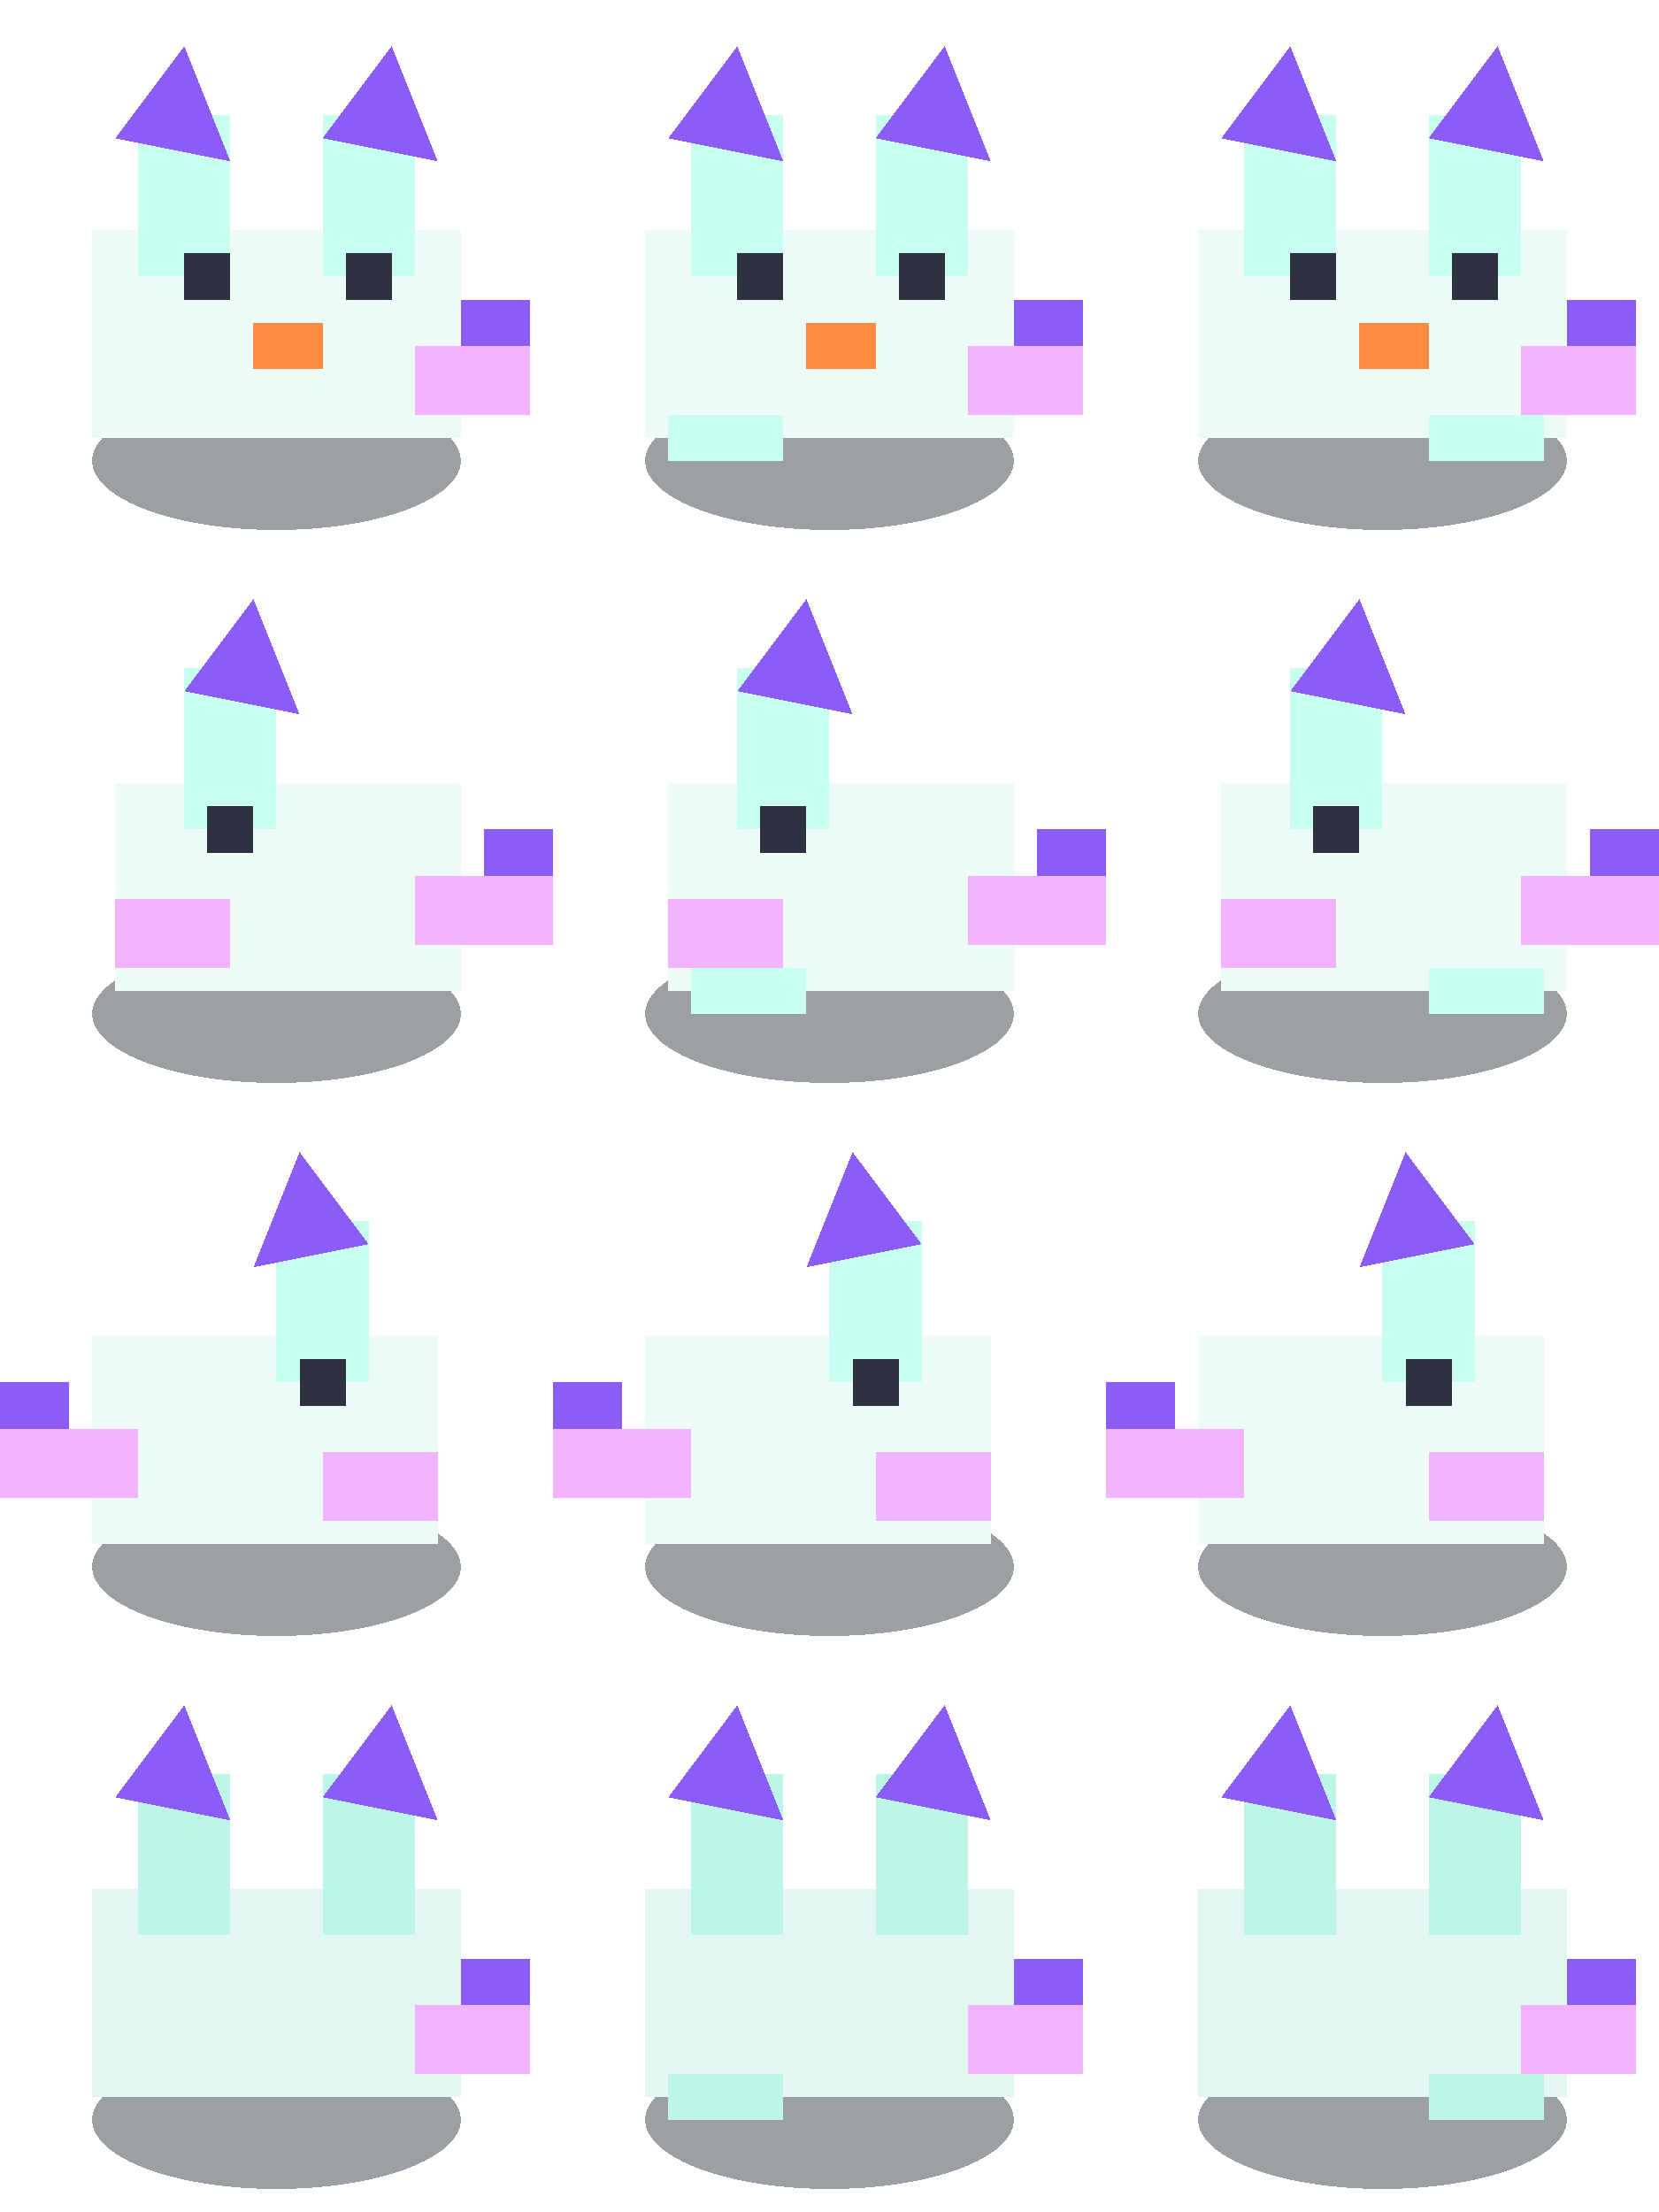
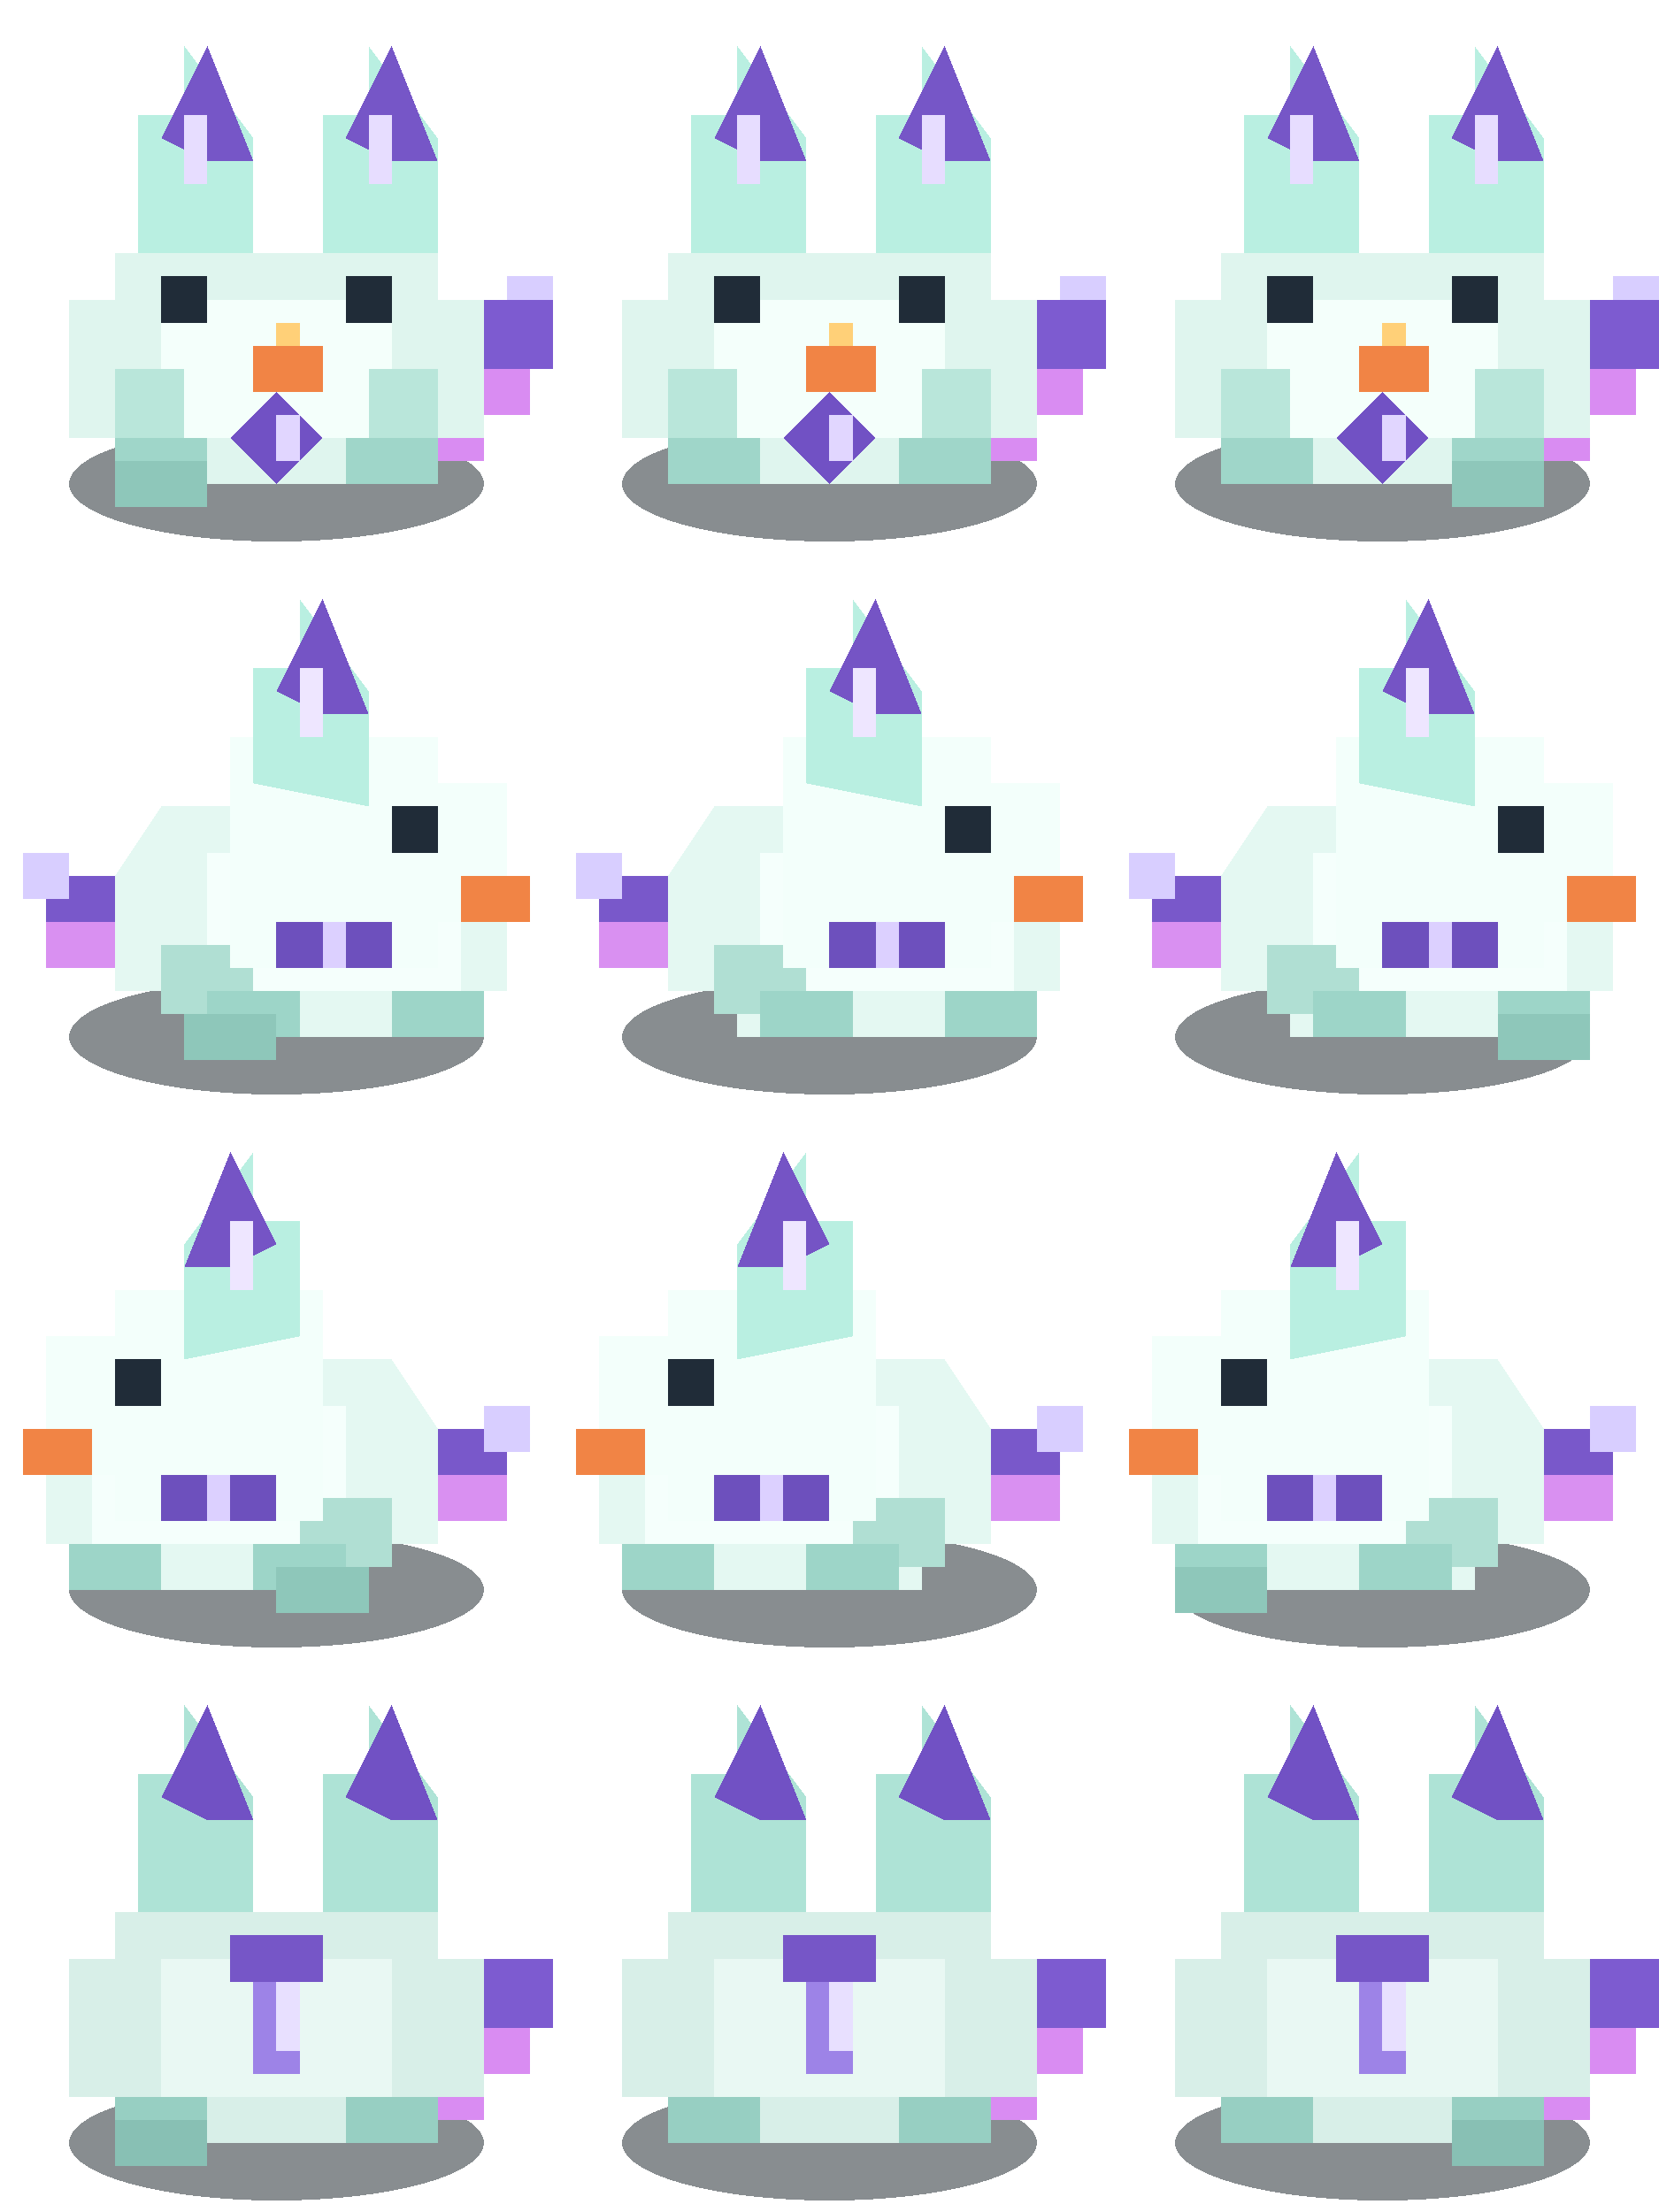
<svg xmlns="http://www.w3.org/2000/svg" width="72" height="96" viewBox="0 0 72 96" shape-rendering="crispEdges">
  <defs>
-     <g id="pet-down">
-       <ellipse cx="12" cy="20" rx="8" ry="3" fill="#071019" opacity=".4" />
-       <path d="M4 10h16v9H4z" fill="#eefcf7" />
-       <path d="M6 5h4v7H6zM14 5h4v7h-4z" fill="#c8fff0" />
-       <path d="M5 6l3-4 2 5zM14 6l3-4 2 5z" fill="#8b5cf6" />
-       <rect x="8" y="11" width="2" height="2" fill="#2d3140" />
-       <rect x="15" y="11" width="2" height="2" fill="#2d3140" />
-       <rect x="11" y="14" width="3" height="2" fill="#ff8c42" />
-       <path d="M18 15h5v3h-5z" fill="#f2b4ff" />
-       <rect x="20" y="13" width="3" height="2" fill="#8b5cf6" />
+     <g id="shadow">
+       <ellipse cx="12" cy="21" rx="9" ry="2.5" fill="#061018" opacity=".48" />
    </g>
-     <g id="pet-side">
-       <ellipse cx="12" cy="20" rx="8" ry="3" fill="#071019" opacity=".4" />
-       <path d="M5 10h15v9H5z" fill="#eefcf7" />
-       <path d="M8 5h4v7H8z" fill="#c8fff0" />
-       <path d="M8 6l3-4 2 5z" fill="#8b5cf6" />
-       <rect x="9" y="11" width="2" height="2" fill="#2d3140" />
-       <rect x="5" y="15" width="5" height="3" fill="#f2b4ff" />
-       <path d="M18 14h6v3h-6z" fill="#f2b4ff" />
-       <rect x="21" y="12" width="3" height="2" fill="#8b5cf6" />
+     <g id="down">
+       <use href="#shadow" />
+       <path d="M18 15h5v3h-2v2h-5v-3h2z" fill="#d98cf2" />
+       <rect x="21" y="13" width="3" height="3" fill="#7d5bd0" />
+       <rect x="22" y="12" width="2" height="1" fill="#d8ceff" />
+       <path d="M5 11h14v2h2v6h-3v2H6v-2H3v-6h2z" fill="#dff5ee" />
+       <rect x="7" y="13" width="10" height="6" fill="#f4fffb" />
+       <rect x="5" y="16" width="3" height="3" fill="#b9e6da" />
+       <rect x="16" y="16" width="3" height="3" fill="#b9e6da" />
+       <path d="M6 11V5h2V2l3 4v5z" fill="#b9efe1" />
+       <path d="M14 11V5h2V2l3 4v5z" fill="#b9efe1" />
+       <path d="M7 6l2-4 2 5H9zM15 6l2-4 2 5h-2z" fill="#7656c7" />
+       <rect x="8" y="5" width="1" height="3" fill="#e7ddff" />
+       <rect x="16" y="5" width="1" height="3" fill="#e7ddff" />
+       <rect x="7" y="12" width="2" height="2" fill="#202c38" />
+       <rect x="15" y="12" width="2" height="2" fill="#202c38" />
+       <rect x="11" y="15" width="3" height="2" fill="#f18445" />
+       <rect x="12" y="14" width="1" height="1" fill="#ffd078" />
+       <polygon points="12,17 14,19 12,21 10,19" fill="#7151c4" />
+       <rect x="12" y="18" width="1" height="2" fill="#e1d6ff" />
+       <rect x="5" y="19" width="4" height="2" fill="#9fd6c9" />
+       <rect x="15" y="19" width="4" height="2" fill="#9fd6c9" />
    </g>
-     <g id="pet-up">
-       <ellipse cx="12" cy="20" rx="8" ry="3" fill="#071019" opacity=".4" />
-       <path d="M4 10h16v9H4z" fill="#e3f7f2" />
-       <path d="M6 5h4v7H6zM14 5h4v7h-4z" fill="#bdf5e8" />
-       <path d="M5 6l3-4 2 5zM14 6l3-4 2 5z" fill="#8b5cf6" />
-       <path d="M18 15h5v3h-5z" fill="#f2b4ff" />
-       <rect x="20" y="13" width="3" height="2" fill="#8b5cf6" />
+     <g id="side">
+       <use href="#shadow" />
+       <path d="M5 15H2v3h5v2h5v-3H8v-3H5z" fill="#d990f1" />
+       <rect x="2" y="14" width="3" height="2" fill="#7958ca" />
+       <rect x="1" y="13" width="2" height="2" fill="#d8ceff" />
+       <path d="M7 11h12l3 3v5h-3v2H8v-2H5v-5z" fill="#e4f8f2" />
+       <rect x="9" y="13" width="11" height="6" fill="#f5fffc" />
+       <rect x="7" y="17" width="4" height="3" fill="#b0dfd3" />
+       <path d="M10 8h9v2h3v6h-3v2h-9z" fill="#f3fffb" />
+       <path d="M11 10V5h2V2l3 4v5z" fill="#b9efe1" />
+       <path d="M12 6l2-4 2 5h-2z" fill="#7554c5" />
+       <rect x="13" y="5" width="1" height="3" fill="#eee6ff" />
+       <rect x="17" y="11" width="2" height="2" fill="#202c38" />
+       <rect x="20" y="14" width="3" height="2" fill="#f18445" />
+       <rect x="12" y="16" width="5" height="2" fill="#6d50bd" />
+       <rect x="14" y="16" width="1" height="2" fill="#dcd0ff" />
+       <rect x="9" y="19" width="4" height="2" fill="#9dd5c8" />
+       <rect x="17" y="19" width="4" height="2" fill="#9dd5c8" />
+     </g>
+     <g id="up">
+       <use href="#shadow" />
+       <path d="M18 15h5v3h-2v2h-5v-3h2z" fill="#d98cf2" />
+       <rect x="21" y="13" width="3" height="3" fill="#7d5bd0" />
+       <path d="M5 11h14v2h2v6h-3v2H6v-2H3v-6h2z" fill="#d8efe8" />
+       <rect x="7" y="13" width="10" height="6" fill="#e9f8f3" />
+       <path d="M6 11V5h2V2l3 4v5z" fill="#aee3d6" />
+       <path d="M14 11V5h2V2l3 4v5z" fill="#aee3d6" />
+       <path d="M7 6l2-4 2 5H9zM15 6l2-4 2 5h-2z" fill="#7151c4" />
+       <rect x="10" y="12" width="4" height="2" fill="#7656c7" />
+       <rect x="11" y="14" width="2" height="4" fill="#9d83e7" />
+       <rect x="12" y="14" width="1" height="3" fill="#e8e0ff" />
+       <rect x="5" y="19" width="4" height="2" fill="#97cfc2" />
+       <rect x="15" y="19" width="4" height="2" fill="#97cfc2" />
    </g>
  </defs>
  <g transform="translate(0 0)">
-     <use href="#pet-down" />
+     <use href="#down" />
+     <rect x="5" y="20" width="4" height="2" fill="#8ec7ba" />
  </g>
  <g transform="translate(24 0)">
-     <use href="#pet-down" />
-     <rect x="5" y="18" width="5" height="2" fill="#c8fff0" />
+     <use href="#down" />
  </g>
  <g transform="translate(48 0)">
-     <use href="#pet-down" />
-     <rect x="14" y="18" width="5" height="2" fill="#c8fff0" />
+     <use href="#down" />
+     <rect x="15" y="20" width="4" height="2" fill="#8ec7ba" />
  </g>
  <g transform="translate(0 24)">
-     <use href="#pet-side" />
+     <use href="#side" />
+     <rect x="8" y="20" width="4" height="2" fill="#8ec7ba" />
  </g>
  <g transform="translate(24 24)">
-     <use href="#pet-side" />
-     <rect x="6" y="18" width="5" height="2" fill="#c8fff0" />
+     <use href="#side" />
  </g>
  <g transform="translate(48 24)">
-     <use href="#pet-side" />
-     <rect x="14" y="18" width="5" height="2" fill="#c8fff0" />
+     <use href="#side" />
+     <rect x="17" y="20" width="4" height="2" fill="#8ec7ba" />
  </g>
-   <g transform="translate(0 48) scale(-1 1) translate(-24 0)">
-     <use href="#pet-side" />
+   <g transform="translate(24 48) scale(-1 1)">
+     <use href="#side" />
+     <rect x="8" y="20" width="4" height="2" fill="#8ec7ba" />
  </g>
-   <g transform="translate(24 48) scale(-1 1) translate(-24 0)">
-     <use href="#pet-side" />
+   <g transform="translate(48 48) scale(-1 1)">
+     <use href="#side" />
  </g>
-   <g transform="translate(48 48) scale(-1 1) translate(-24 0)">
-     <use href="#pet-side" />
+   <g transform="translate(72 48) scale(-1 1)">
+     <use href="#side" />
+     <rect x="17" y="20" width="4" height="2" fill="#8ec7ba" />
  </g>
  <g transform="translate(0 72)">
-     <use href="#pet-up" />
+     <use href="#up" />
+     <rect x="5" y="20" width="4" height="2" fill="#88c0b4" />
  </g>
  <g transform="translate(24 72)">
-     <use href="#pet-up" />
-     <rect x="5" y="18" width="5" height="2" fill="#bdf5e8" />
+     <use href="#up" />
  </g>
  <g transform="translate(48 72)">
-     <use href="#pet-up" />
-     <rect x="14" y="18" width="5" height="2" fill="#bdf5e8" />
+     <use href="#up" />
+     <rect x="15" y="20" width="4" height="2" fill="#88c0b4" />
  </g>
</svg>
